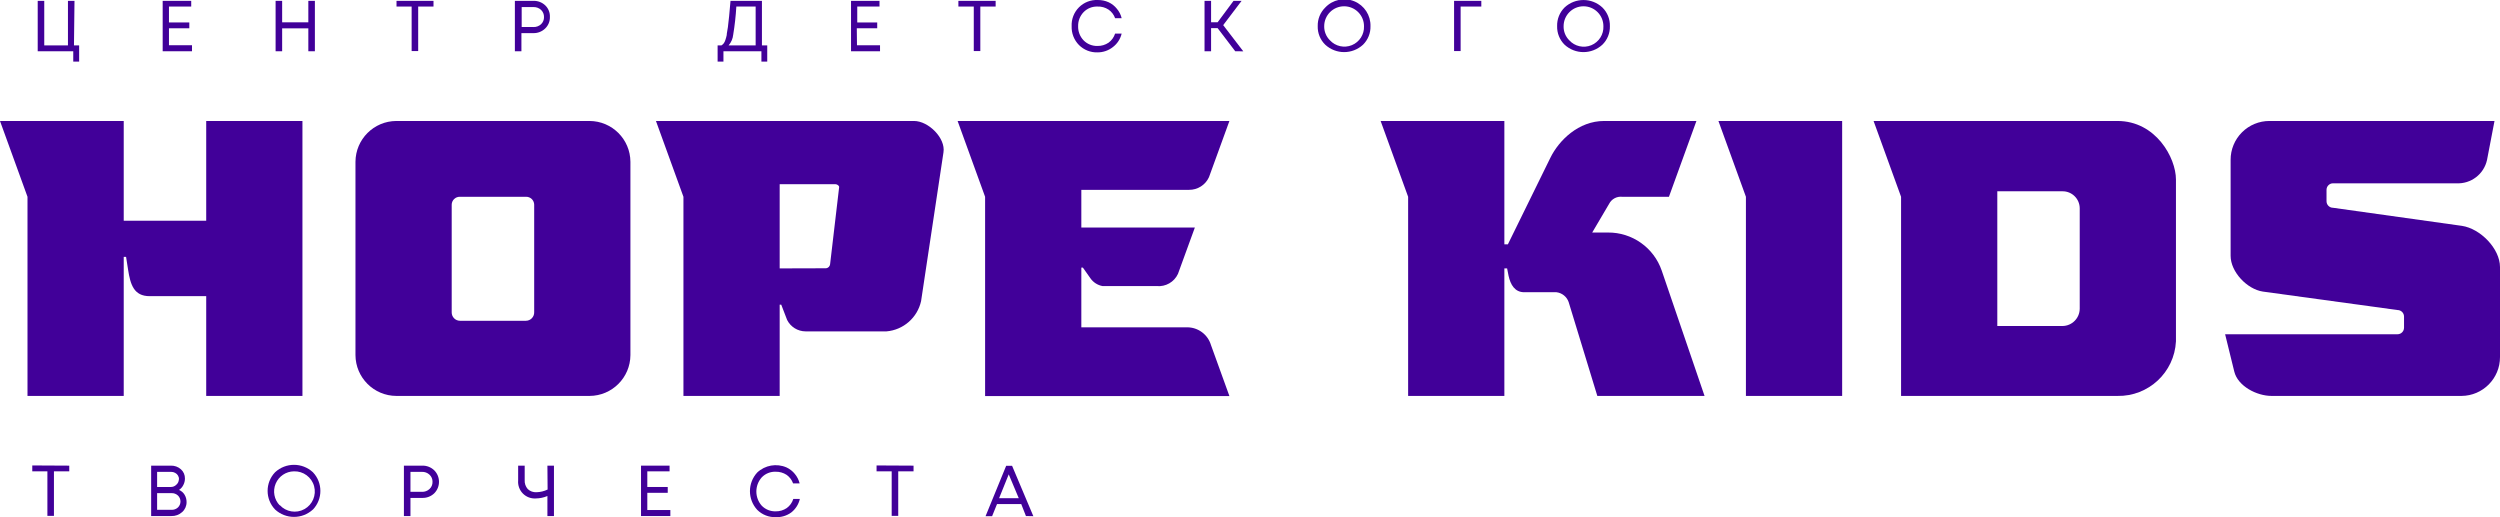
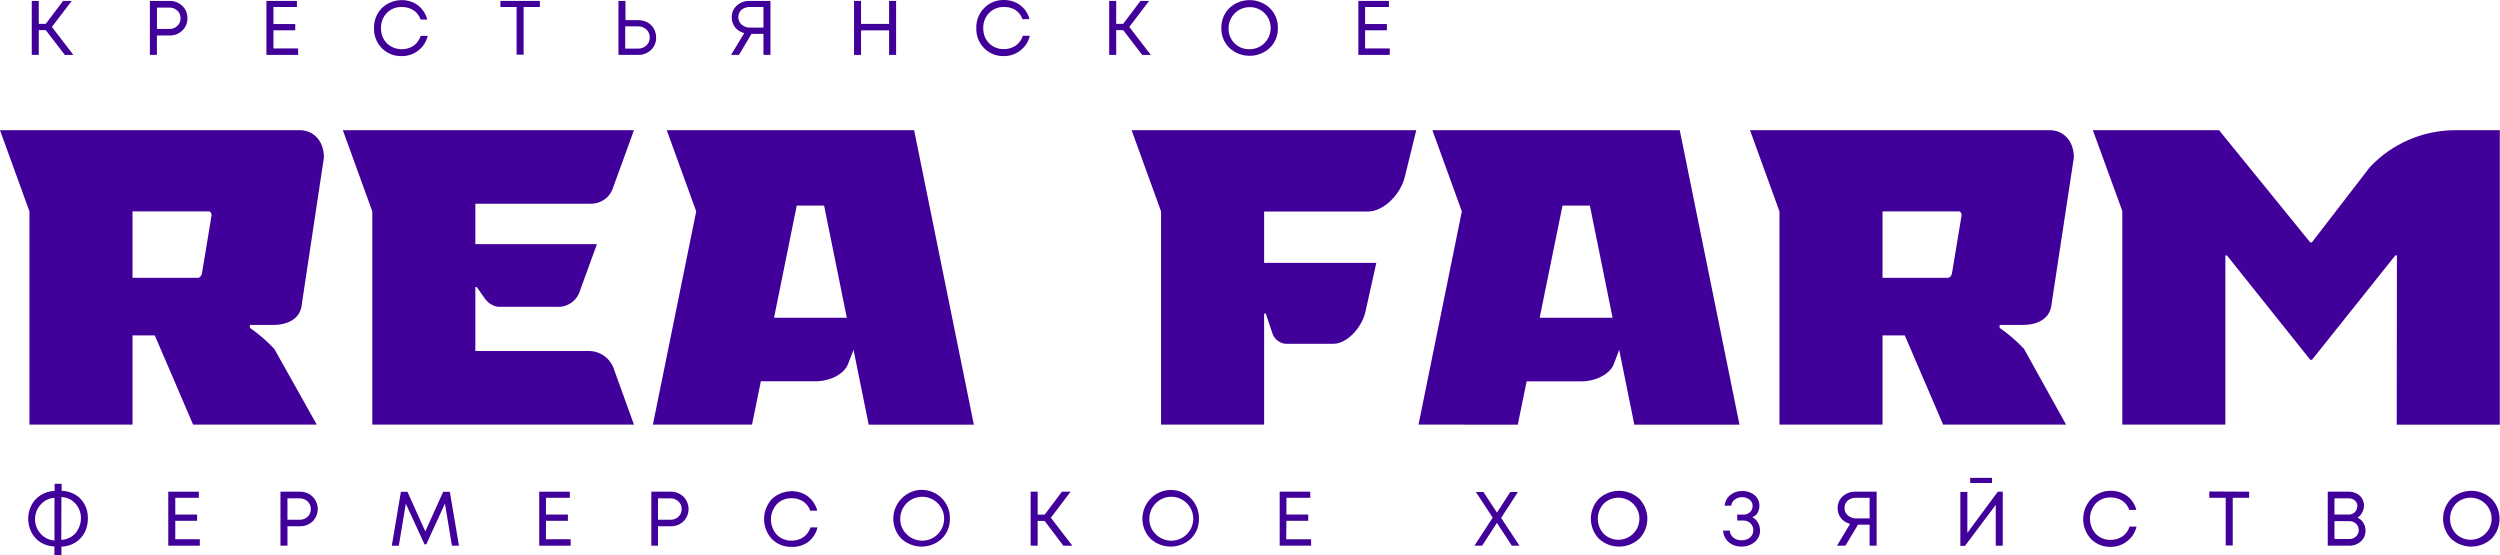
- <svg xmlns="http://www.w3.org/2000/svg" viewBox="0 0 381.89 78.96">
+ <svg xmlns="http://www.w3.org/2000/svg" viewBox="0 0 356.57 79.13">
  <defs>
    <style>.cls-1{fill:#410099;}</style>
  </defs>
  <g id="Слой_2" data-name="Слой 2">
    <g id="Слой_1-2" data-name="Слой 1">
-       <path class="cls-1" d="M31.5,18.48H46.2v42H31.5V45.24H22.86c-2.4,0-2.94-1.74-3.3-4.08l-.3-1.92H18.9V60.48H4.2V30.06L0,18.48H18.9V33.72H31.5Z" />
-       <path class="cls-1" d="M60.54,18.48H90.06a6.27,6.27,0,0,1,6.24,6.24V54.24a6.27,6.27,0,0,1-6.24,6.24H60.54a6.27,6.27,0,0,1-6.24-6.24V24.72A6.27,6.27,0,0,1,60.54,18.48ZM69,47.7A1.27,1.27,0,0,0,70.26,49H80.34A1.27,1.27,0,0,0,81.6,47.7V31.26a1.22,1.22,0,0,0-1.26-1.2H70.26A1.22,1.22,0,0,0,69,31.26Z" />
-       <path class="cls-1" d="M100.2,18.48h39.42c2.22,0,4.86,2.64,4.5,4.8L140.7,46a5.93,5.93,0,0,1-5.28,4.62H123.06a3.17,3.17,0,0,1-2.82-1.74l-.9-2.34h-.24V60.48H104.4V30.06Zm26,22.5a.7.7,0,0,0,.6-.6l1.38-11.76c.06-.24-.3-.48-.54-.48H119.1V41Z" />
-       <path class="cls-1" d="M146.28,18.48H187.8l-3.12,8.58A3.31,3.31,0,0,1,181.62,29H165.18v5.76h17.34l-2.58,7.08a3.24,3.24,0,0,1-3.24,1.86h-8.28a2.9,2.9,0,0,1-1.86-1.2l-1.14-1.62h-.24V50h16.14a3.79,3.79,0,0,1,3.66,2.7l2.82,7.8H150.48V30.06Z" />
-       <path class="cls-1" d="M259.14,18.48l-4.2,11.58H247.8a2,2,0,0,0-2,1.08l-2.58,4.38h2.4a8.61,8.61,0,0,1,8.22,5.82l6.54,19.14H244l-4.38-14.34a2.26,2.26,0,0,0-1.86-1.5h-4.92c-1.44,0-2.1-1.14-2.4-2.52L230.22,41h-.42V60.48H215.1V30.06l-4.2-11.58h18.9V37.32h.54l6.48-13.2c1.32-2.7,4.32-5.64,8.22-5.64Z" />
-       <path class="cls-1" d="M281.4,18.48v42H266.7V30.06l-4.2-11.58Z" />
-       <path class="cls-1" d="M323.45,18.48c5.88,0,8.94,5.64,8.94,8.94V52.14a8.78,8.78,0,0,1-8.94,8.34H290.4V30.06l-4.2-11.58Zm-8.4,31.32a2.66,2.66,0,0,0,2.64-2.64V31.8a2.61,2.61,0,0,0-2.64-2.58H305.1V49.8Z" />
-       <path class="cls-1" d="M339.9,51.06h26.33a1,1,0,0,0,1-1V48.36a1,1,0,0,0-1-1l-20.57-2.82c-2.4-.36-4.92-3-4.92-5.46V24.42a5.92,5.92,0,0,1,5.94-5.94h34.37l-1.14,5.94A4.54,4.54,0,0,1,375.23,28H356.39a1,1,0,0,0-1,1v1.74a1,1,0,0,0,1,1l19.68,2.76c2.82.42,5.82,3.48,5.82,6.3V54.54A5.92,5.92,0,0,1,376,60.48h-29c-2.28,0-5.16-1.5-5.7-3.72Z" />
-       <path class="cls-1" d="M11.3,6.93h.79V9.41h-.9V7.83H5.76V.13h1v6.8h3.62V.13h1Z" />
-       <path class="cls-1" d="M25.81,6.91h3.52v.92H24.85V.13h4.36V1h-3.4V3.43h3.11v.89H25.81Z" />
-       <path class="cls-1" d="M47.1.13h1v7.7h-1V4.33h-4v3.5h-1V.13h1V3.41h4Z" />
-       <path class="cls-1" d="M66.22.13V1H63.88v6.8h-1V1H60.57V.13Z" />
-       <path class="cls-1" d="M81.49.13a2.52,2.52,0,0,1,1.82.71A2.32,2.32,0,0,1,84,2.6a2.34,2.34,0,0,1-.73,1.76,2.51,2.51,0,0,1-1.82.7h-1.8V7.83h-1V.13Zm0,4a1.62,1.62,0,0,0,1.16-.43,1.45,1.45,0,0,0,.45-1.09,1.47,1.47,0,0,0-.45-1.1,1.62,1.62,0,0,0-1.16-.43H79.69V4.12Z" />
-       <path class="cls-1" d="M116.39,6.93h.81V9.41h-.89V7.83h-5.8V9.41h-.89V6.93h.59a1.32,1.32,0,0,0,.33-.29,1.7,1.7,0,0,0,.26-.51,6.35,6.35,0,0,0,.21-.76c0-.28.11-.69.18-1.22s.13-1.09.19-1.69.13-1.37.21-2.33h4.8ZM112.48,1A41.6,41.6,0,0,1,112,5.31a2.92,2.92,0,0,1-.7,1.62h4.13V1Z" />
-       <path class="cls-1" d="M130.91,6.91h3.52v.92H130V.13h4.35V1h-3.4V3.43H134v.89h-3.12Z" />
-       <path class="cls-1" d="M152.09.13V1h-2.34v6.8h-1V1h-2.35V.13Z" />
-       <path class="cls-1" d="M167.65,8a3.83,3.83,0,0,1-2.83-1.12A3.9,3.9,0,0,1,163.7,4a3.83,3.83,0,0,1,4-4,3.92,3.92,0,0,1,1.64.34,3.51,3.51,0,0,1,1.27,1,3.4,3.4,0,0,1,.73,1.44h-1a2.67,2.67,0,0,0-1-1.31A2.85,2.85,0,0,0,167.65,1a2.82,2.82,0,0,0-2.12.85A3,3,0,0,0,164.69,4a3,3,0,0,0,.84,2.17,2.86,2.86,0,0,0,2.12.85,2.91,2.91,0,0,0,1.69-.5,2.76,2.76,0,0,0,1-1.39h1A3.63,3.63,0,0,1,170,7.19,3.75,3.75,0,0,1,167.65,8Z" />
-       <path class="cls-1" d="M188.69,7.83,186,4.3h-1V7.83h-1V.13h1V3.4h1L188.43.13h1.23l-2.81,3.71,3.07,4Z" />
-       <path class="cls-1" d="M208.21,6.83a4.25,4.25,0,0,1-5.77,0A3.8,3.8,0,0,1,201.29,4a3.84,3.84,0,0,1,1.15-2.85A4,4,0,0,1,209.35,4,3.84,3.84,0,0,1,208.21,6.83Zm-5.06-.68A3,3,0,0,0,208.36,4a3,3,0,1,0-6.08,0A2.94,2.94,0,0,0,203.15,6.15Z" />
-       <path class="cls-1" d="M226.28.13V1h-3.16v6.8h-1V.13Z" />
-       <path class="cls-1" d="M244.77,6.83a4.25,4.25,0,0,1-5.77,0A3.83,3.83,0,0,1,237.86,4,3.87,3.87,0,0,1,239,1.14a4.23,4.23,0,0,1,5.77,0A3.84,3.84,0,0,1,245.92,4,3.81,3.81,0,0,1,244.77,6.83Zm-5.06-.68A3,3,0,0,0,244.93,4a3,3,0,1,0-6.08,0A2.93,2.93,0,0,0,239.71,6.15Z" />
-       <path class="cls-1" d="M10.58,71.13V72H8.24v6.8h-1V72H4.93v-.9Z" />
-       <path class="cls-1" d="M27.35,74.84a1.8,1.8,0,0,1,.85.74,2.15,2.15,0,0,1,.3,1.13,2,2,0,0,1-.67,1.51,2.35,2.35,0,0,1-1.66.61H23.09v-7.7h3a2.2,2.2,0,0,1,1.55.56,1.84,1.84,0,0,1,.61,1.41,2.09,2.09,0,0,1-.25,1A1.9,1.9,0,0,1,27.35,74.84Zm0-1.61a1.16,1.16,0,0,0-.16-.59,1.09,1.09,0,0,0-.44-.41,1.25,1.25,0,0,0-.61-.15H24v2.31h2.08a1.16,1.16,0,0,0,.85-.34A1.09,1.09,0,0,0,27.32,73.23Zm-1.16,4.65a1.37,1.37,0,0,0,1-.37,1.27,1.27,0,0,0,0-1.81,1.37,1.37,0,0,0-1-.37H24v2.55Z" />
-       <path class="cls-1" d="M47.8,77.83a4.26,4.26,0,0,1-5.78,0,4.12,4.12,0,0,1,0-5.69,4.25,4.25,0,0,1,5.78,0,4.13,4.13,0,0,1,0,5.7Zm-5.07-.68A3.08,3.08,0,1,0,44.91,72a3.07,3.07,0,0,0-2.18,5.2Z" />
-       <path class="cls-1" d="M64.51,71.13a2.54,2.54,0,0,1,1.82.71,2.49,2.49,0,0,1,0,3.52,2.53,2.53,0,0,1-1.82.7H62.7v2.77h-1v-7.7Zm-.06,4a1.6,1.6,0,0,0,1.16-.43,1.42,1.42,0,0,0,.46-1.09,1.44,1.44,0,0,0-.46-1.1,1.6,1.6,0,0,0-1.16-.43H62.7v3.05Z" />
-       <path class="cls-1" d="M83.62,71.13h1v7.7h-1V75.77a4.65,4.65,0,0,1-1.77.37,2.54,2.54,0,0,1-2.7-2.75V71.13h1v2.19a1.9,1.9,0,0,0,.47,1.39,1.79,1.79,0,0,0,1.35.48,4.19,4.19,0,0,0,1.68-.41Z" />
-       <path class="cls-1" d="M98.88,77.91h3.52v.92H97.92v-7.7h4.36V72h-3.4v2.39H102v.89H98.88Z" />
-       <path class="cls-1" d="M118.51,79a3.84,3.84,0,0,1-2.84-1.12,4.21,4.21,0,0,1,0-5.7,4.13,4.13,0,0,1,4.47-.78,3.55,3.55,0,0,1,1.28,1,3.64,3.64,0,0,1,.73,1.44h-1a2.71,2.71,0,0,0-1-1.31,2.93,2.93,0,0,0-1.65-.47,2.82,2.82,0,0,0-2.13.85,3.26,3.26,0,0,0,0,4.35,2.86,2.86,0,0,0,2.13.85,2.9,2.9,0,0,0,1.68-.5,2.7,2.7,0,0,0,1-1.39h1a3.66,3.66,0,0,1-1.32,2.07A3.77,3.77,0,0,1,118.51,79Z" />
-       <path class="cls-1" d="M139.55,71.13V72h-2.34v6.8h-1V72H133.9v-.9Z" />
-       <path class="cls-1" d="M156.72,78.83,156,77h-3.7l-.75,1.85h-1l3.15-7.7h.9l3.25,7.7Zm-2.63-6.37-1.47,3.64h3Z" />
+       <path class="cls-1" d="M22.08,47.84H18.9V60.56H4.2V30.15L0,18.57H42.78c1.8,0,3.42,1.38,3.42,3.9L43,43.7c-.24,1.56-1.68,2.64-4,2.64H35.64v.42a21.56,21.56,0,0,1,3.48,3l6.06,10.8H27.54ZM18.9,30.15v9.47h9.36c.24,0,.48-.3.54-.6l1.38-8.33c0-.18-.12-.54-.36-.54Z" />
+       <path class="cls-1" d="M48.9,18.57H90.42L87.3,27.15a3.3,3.3,0,0,1-3.06,1.91H67.8v5.76H85.14L82.56,41.9a3.24,3.24,0,0,1-3.24,1.86H71a2.9,2.9,0,0,1-1.86-1.2L68,40.94H67.8v9.12H83.94a3.79,3.79,0,0,1,3.66,2.7l2.82,7.8H53.1V30.15Z" />
+       <path class="cls-1" d="M93.12,60.56,99.3,30.15,95.1,18.57h35.28l8.52,42h-15l-2.16-10.68L121,51.8c-.54,1.62-2.76,2.58-4.56,2.58h-7.92l-1.26,6.18ZM110.4,45.32h10.38l-3.24-16h-3.9Z" />
+       <path class="cls-1" d="M194.76,44.42c-.48,2.23-2.58,4.62-4.62,4.62h-6.78a2.22,2.22,0,0,1-1.92-1.62l-.9-2.69h-.24V60.56H165.6V30.15l-4.2-11.58H202l-1.62,6.6c-.6,2.58-3.06,5-5.28,5H180.3v7.32h16Z" />
+       <path class="cls-1" d="M202.32,60.56l6.18-30.41-4.2-11.58h35.28l8.52,42h-15l-2.16-10.68-.72,1.92c-.54,1.62-2.76,2.58-4.56,2.58h-7.92l-1.26,6.18ZM219.6,45.32H230l-3.24-16h-3.9Z" />
+       <path class="cls-1" d="M271.68,47.84H268.5V60.56H253.8V30.15l-4.2-11.58h42.78c1.79,0,3.41,1.38,3.41,3.9L292.56,43.7c-.25,1.56-1.68,2.64-4,2.64h-3.36v.42a21.56,21.56,0,0,1,3.48,3l6,10.8H277.14ZM268.5,30.15v9.47h9.36c.24,0,.48-.3.54-.6l1.38-8.33c0-.18-.12-.54-.36-.54Z" />
+       <path class="cls-1" d="M341.87,36.44h-.24L329.75,51.32h-.24L317.63,36.44h-.23V60.56H302.7V30.09l-4.2-11.52h18l13,16h.24L338,23.85a16.72,16.72,0,0,1,12.06-5.28h6.48v42h-14.7Z" />
+       <path class="cls-1" d="M9.24,7.83,6.53,4.3h-1V7.83h-1V.13h1V3.4h1L9,.13h1.23L7.4,3.84l3.07,4Z" />
+       <path class="cls-1" d="M24.19.13A2.52,2.52,0,0,1,26,.84a2.32,2.32,0,0,1,.73,1.76A2.34,2.34,0,0,1,26,4.36a2.51,2.51,0,0,1-1.82.7h-1.8V7.83h-1V.13Zm-.06,4a1.6,1.6,0,0,0,1.16-.43,1.42,1.42,0,0,0,.46-1.09,1.44,1.44,0,0,0-.46-1.1,1.6,1.6,0,0,0-1.16-.43H22.39V4.12Z" />
+       <path class="cls-1" d="M39,6.91h3.52v.92H38V.13h4.35V1H39V3.43h3.11v.89H39Z" />
+       <path class="cls-1" d="M57.3,8a3.81,3.81,0,0,1-2.83-1.12A3.86,3.86,0,0,1,53.35,4a3.86,3.86,0,0,1,1.12-2.85A4.12,4.12,0,0,1,58.93.35a3.46,3.46,0,0,1,1.28,1,3.51,3.51,0,0,1,.73,1.44H60a2.6,2.6,0,0,0-1-1.31A2.93,2.93,0,0,0,57.3,1a2.82,2.82,0,0,0-2.13.85A3,3,0,0,0,54.34,4a3,3,0,0,0,.83,2.17A3.08,3.08,0,0,0,59,6.51a2.65,2.65,0,0,0,1-1.39h1a3.66,3.66,0,0,1-1.32,2.07A3.75,3.75,0,0,1,57.3,8Z" />
+       <path class="cls-1" d="M77,.13V1H74.68v6.8h-1V1H71.37V.13Z" />
+       <path class="cls-1" d="M91,2.87a2.81,2.81,0,0,1,1.33.32,2.32,2.32,0,0,1,.92.89,2.46,2.46,0,0,1,.33,1.28,2.35,2.35,0,0,1-.73,1.77,2.57,2.57,0,0,1-1.85.7H88.21V.13h1V2.87ZM91,6.93a1.65,1.65,0,0,0,1.2-.45,1.52,1.52,0,0,0,.47-1.13,1.49,1.49,0,0,0-.47-1.14A1.65,1.65,0,0,0,91,3.76H89.17V6.93Z" />
+       <path class="cls-1" d="M106.89.13h3v7.7h-1v-3h-1.71l-1.78,3h-1.13l1.88-3.11a2.66,2.66,0,0,1-.94-.46,2.13,2.13,0,0,1-.62-.78,2.18,2.18,0,0,1-.22-1A2.21,2.21,0,0,1,105.08.8,2.58,2.58,0,0,1,106.89.13Zm0,3.81h2V1h-2a1.79,1.79,0,0,0-.81.19,1.35,1.35,0,0,0-.57.51,1.36,1.36,0,0,0-.2.75,1.35,1.35,0,0,0,.2.74,1.37,1.37,0,0,0,.57.52A1.67,1.67,0,0,0,106.92,3.94Z" />
+       <path class="cls-1" d="M126.81.13h1v7.7h-1V4.33h-4v3.5h-1V.13h1V3.41h4Z" />
+       <path class="cls-1" d="M143.2,8a3.8,3.8,0,0,1-2.83-1.12A3.86,3.86,0,0,1,139.25,4a3.86,3.86,0,0,1,1.12-2.85A3.8,3.8,0,0,1,143.2,0a3.87,3.87,0,0,1,1.63.34,3.5,3.5,0,0,1,2,2.39h-1a2.65,2.65,0,0,0-1-1.31A2.93,2.93,0,0,0,143.2,1a2.82,2.82,0,0,0-2.13.85A3,3,0,0,0,140.24,4a3,3,0,0,0,.83,2.17A2.86,2.86,0,0,0,143.2,7a2.9,2.9,0,0,0,1.68-.5,2.7,2.7,0,0,0,1-1.39h1a3.66,3.66,0,0,1-1.32,2.07A3.77,3.77,0,0,1,143.2,8Z" />
+       <path class="cls-1" d="M162.91,7.83,160.2,4.3h-1V7.83h-1V.13h1V3.4h1L162.66.13h1.23l-2.82,3.71,3.07,4Z" />
+       <path class="cls-1" d="M181.11,6.83a4.25,4.25,0,0,1-5.77,0A3.83,3.83,0,0,1,174.2,4a3.87,3.87,0,0,1,1.14-2.85,4.23,4.23,0,0,1,5.77,0A3.84,3.84,0,0,1,182.26,4,3.81,3.81,0,0,1,181.11,6.83Zm-5.06-.68a2.93,2.93,0,0,0,2.18.87,3,3,0,0,0,3-3,2.94,2.94,0,0,0-3-3,3,3,0,0,0-3,3A2.93,2.93,0,0,0,176.05,6.15Z" />
+       <path class="cls-1" d="M194.7,6.91h3.52v.92h-4.48V.13h4.36V1h-3.4V3.43h3.11v.89H194.7Z" />
+       <path class="cls-1" d="M12.53,74a4.19,4.19,0,0,1-.45,1.93,3.64,3.64,0,0,1-1.32,1.44,4,4,0,0,1-2,.6v1.19h-1V77.94a4,4,0,0,1-2-.6A3.79,3.79,0,0,1,4.47,75.9a4.28,4.28,0,0,1,0-3.82,3.74,3.74,0,0,1,1.32-1.45,3.9,3.9,0,0,1,2-.61V69h1v1a4.3,4.3,0,0,1,1.58.36,3.71,3.71,0,0,1,1.2.87,4.22,4.22,0,0,1,.74,1.25A4.29,4.29,0,0,1,12.53,74ZM5,74a3,3,0,0,0,.77,2.09,2.83,2.83,0,0,0,2,1V71a2.83,2.83,0,0,0-2,1A3,3,0,0,0,5,74Zm3.74,3a3,3,0,0,0,1.15-.29,3,3,0,0,0,.89-.67,3.61,3.61,0,0,0,.56-1,3.28,3.28,0,0,0,.2-1.13,3,3,0,0,0-.78-2.08,2.8,2.8,0,0,0-2-.94Z" />
+       <path class="cls-1" d="M25,76.91H28.5v.92H24v-7.7h4.36V71H25v2.39h3.11v.89H25Z" />
+       <path class="cls-1" d="M42.77,70.13a2.54,2.54,0,0,1,1.82.71,2.49,2.49,0,0,1,0,3.52,2.53,2.53,0,0,1-1.82.7H41v2.77H40v-7.7Zm-.06,4a1.6,1.6,0,0,0,1.16-.43,1.42,1.42,0,0,0,.46-1.09,1.44,1.44,0,0,0-.46-1.1,1.6,1.6,0,0,0-1.16-.43H41v3.05Z" />
+       <path class="cls-1" d="M65.46,77.83h-1l-1-6-2.66,5.81h-.25l-2.67-5.8-1,6h-1l1.3-7.7h.93l2.55,5.66,2.55-5.66h.95Z" />
+       <path class="cls-1" d="M77.87,76.91h3.52v.92H76.91v-7.7h4.36V71h-3.4v2.39H81v.89H77.87Z" />
+       <path class="cls-1" d="M95.66,70.13a2.54,2.54,0,0,1,1.82.71,2.49,2.49,0,0,1,0,3.52,2.53,2.53,0,0,1-1.82.7H93.85v2.77H92.9v-7.7Zm-.06,4a1.6,1.6,0,0,0,1.16-.43,1.42,1.42,0,0,0,.46-1.09,1.44,1.44,0,0,0-.46-1.1,1.6,1.6,0,0,0-1.16-.43H93.85v3.05Z" />
+       <path class="cls-1" d="M112.93,78a3.84,3.84,0,0,1-2.84-1.12,4.21,4.21,0,0,1,0-5.7,4.13,4.13,0,0,1,4.47-.78,3.55,3.55,0,0,1,1.28,1,3.64,3.64,0,0,1,.73,1.44h-1a2.71,2.71,0,0,0-1-1.31,2.93,2.93,0,0,0-1.65-.47,2.82,2.82,0,0,0-2.13.85,3.26,3.26,0,0,0,0,4.35,2.86,2.86,0,0,0,2.13.85,2.9,2.9,0,0,0,1.68-.5,2.7,2.7,0,0,0,1-1.39h1a3.66,3.66,0,0,1-1.32,2.07A3.79,3.79,0,0,1,112.93,78Z" />
+       <path class="cls-1" d="M134.33,76.83a4.25,4.25,0,0,1-5.77,0,4.09,4.09,0,0,1,0-5.69A4,4,0,0,1,135.48,74,3.84,3.84,0,0,1,134.33,76.83Zm-5.06-.68A3.13,3.13,0,1,0,128.4,74,2.92,2.92,0,0,0,129.27,76.15Z" />
+       <path class="cls-1" d="M151.66,77.83,149,74.3h-1v3.53h-1v-7.7h1V73.4h1l2.46-3.27h1.24l-2.82,3.71,3.07,4Z" />
+       <path class="cls-1" d="M169.86,76.83a4.25,4.25,0,0,1-5.77,0,4.09,4.09,0,0,1,0-5.69A4,4,0,0,1,171,74,3.84,3.84,0,0,1,169.86,76.83Zm-5.06-.68a3.13,3.13,0,1,0-.87-2.17A2.92,2.92,0,0,0,164.8,76.15Z" />
+       <path class="cls-1" d="M183.45,76.91H187v.92h-4.48v-7.7h4.36V71h-3.4v2.39h3.11v.89h-3.11Z" />
+       <path class="cls-1" d="M216.72,77.83h-1.09l-2.13-3.25-2.11,3.25H210.3l2.6-4-2.4-3.66h1.08l1.93,2.94,1.9-2.94h1.09l-2.4,3.7Z" />
+       <path class="cls-1" d="M233.81,76.83a4.25,4.25,0,0,1-5.77,0,4.12,4.12,0,0,1,0-5.69,4.23,4.23,0,0,1,5.77,0,4.11,4.11,0,0,1,0,5.7Zm-5.06-.68a3,3,0,1,0,0-4.33,3.16,3.16,0,0,0,0,4.33Z" />
+       <path class="cls-1" d="M249.93,73.76a1.94,1.94,0,0,1,.8.78,2.17,2.17,0,0,1,.3,1.13,2.05,2.05,0,0,1-.75,1.63,2.79,2.79,0,0,1-1.9.65,2.71,2.71,0,0,1-1.83-.63,2.31,2.31,0,0,1-.78-1.64h.95a1.38,1.38,0,0,0,.51,1,1.77,1.77,0,0,0,1.15.38,2.07,2.07,0,0,0,.88-.18,1.37,1.37,0,0,0,.6-.51,1.3,1.3,0,0,0,.21-.73,1.35,1.35,0,0,0-.4-1,1.43,1.43,0,0,0-1-.4h-.89v-.84h.89a1.31,1.31,0,0,0,.93-.35,1.16,1.16,0,0,0,.37-.89,1.09,1.09,0,0,0-.43-.9,1.73,1.73,0,0,0-1.11-.35,1.63,1.63,0,0,0-1,.34,1.27,1.27,0,0,0-.51.87h-.93a2.14,2.14,0,0,1,.78-1.5,2.57,2.57,0,0,1,1.7-.59,2.69,2.69,0,0,1,1.78.59,1.9,1.9,0,0,1,.69,1.51,1.94,1.94,0,0,1-.11.68,2,2,0,0,1-.31.58A1.76,1.76,0,0,1,249.93,73.76Z" />
+       <path class="cls-1" d="M264.66,70.13h3v7.7h-1v-3H265l-1.79,3H262l1.88-3.11a2.66,2.66,0,0,1-.94-.46,2.24,2.24,0,0,1-.62-.78,2.18,2.18,0,0,1-.22-1,2.21,2.21,0,0,1,.72-1.69A2.58,2.58,0,0,1,264.66,70.13Zm0,3.81h2V71h-2a1.79,1.79,0,0,0-.81.19,1.41,1.41,0,0,0-.57.51,1.49,1.49,0,0,0,0,1.49,1.43,1.43,0,0,0,.57.52A1.67,1.67,0,0,0,264.69,73.94Z" />
+       <path class="cls-1" d="M284.94,70.13h.71v7.7h-1V72l-4.39,5.86h-.66v-7.7h1V76ZM281,68.89v-.73h3.12v.73Z" />
+       <path class="cls-1" d="M301.07,78a3.8,3.8,0,0,1-2.83-1.12,4.19,4.19,0,0,1,0-5.7A3.8,3.8,0,0,1,301.07,70a3.84,3.84,0,0,1,1.63.34,3.5,3.5,0,0,1,2,2.39h-1a2.6,2.6,0,0,0-1-1.31,2.93,2.93,0,0,0-1.65-.47,2.82,2.82,0,0,0-2.13.85,3.26,3.26,0,0,0,0,4.35,2.86,2.86,0,0,0,2.13.85,2.9,2.9,0,0,0,1.68-.5,2.65,2.65,0,0,0,1-1.39h1a3.66,3.66,0,0,1-1.32,2.07A3.77,3.77,0,0,1,301.07,78Z" />
+       <path class="cls-1" d="M320.79,70.13V71h-2.34v6.8h-1V71h-2.34v-.9Z" />
+       <path class="cls-1" d="M336.24,73.84a1.73,1.73,0,0,1,.84.74,2.06,2.06,0,0,1,.31,1.13,2,2,0,0,1-.67,1.51,2.36,2.36,0,0,1-1.66.61H332v-7.7h3a2.23,2.23,0,0,1,1.56.56,1.84,1.84,0,0,1,.61,1.41,2,2,0,0,1-.26,1A1.88,1.88,0,0,1,336.24,73.84Zm0-1.61a1.09,1.09,0,0,0-.16-.59,1.06,1.06,0,0,0-.43-.41,1.26,1.26,0,0,0-.62-.15h-2.07v2.31H335a1.17,1.17,0,0,0,.86-.34A1.08,1.08,0,0,0,336.2,72.23Zm-1.15,4.65a1.33,1.33,0,0,0,.95-.37,1.25,1.25,0,0,0,0-1.81,1.33,1.33,0,0,0-.95-.37h-2.13v2.55Z" />
+       <path class="cls-1" d="M355.36,76.83a4.25,4.25,0,0,1-5.77,0,4.12,4.12,0,0,1,0-5.69,4.23,4.23,0,0,1,5.77,0,4.11,4.11,0,0,1,0,5.7Zm-5.06-.68a3,3,0,1,0,0-4.33,3.16,3.16,0,0,0,0,4.33Z" />
    </g>
  </g>
</svg>
